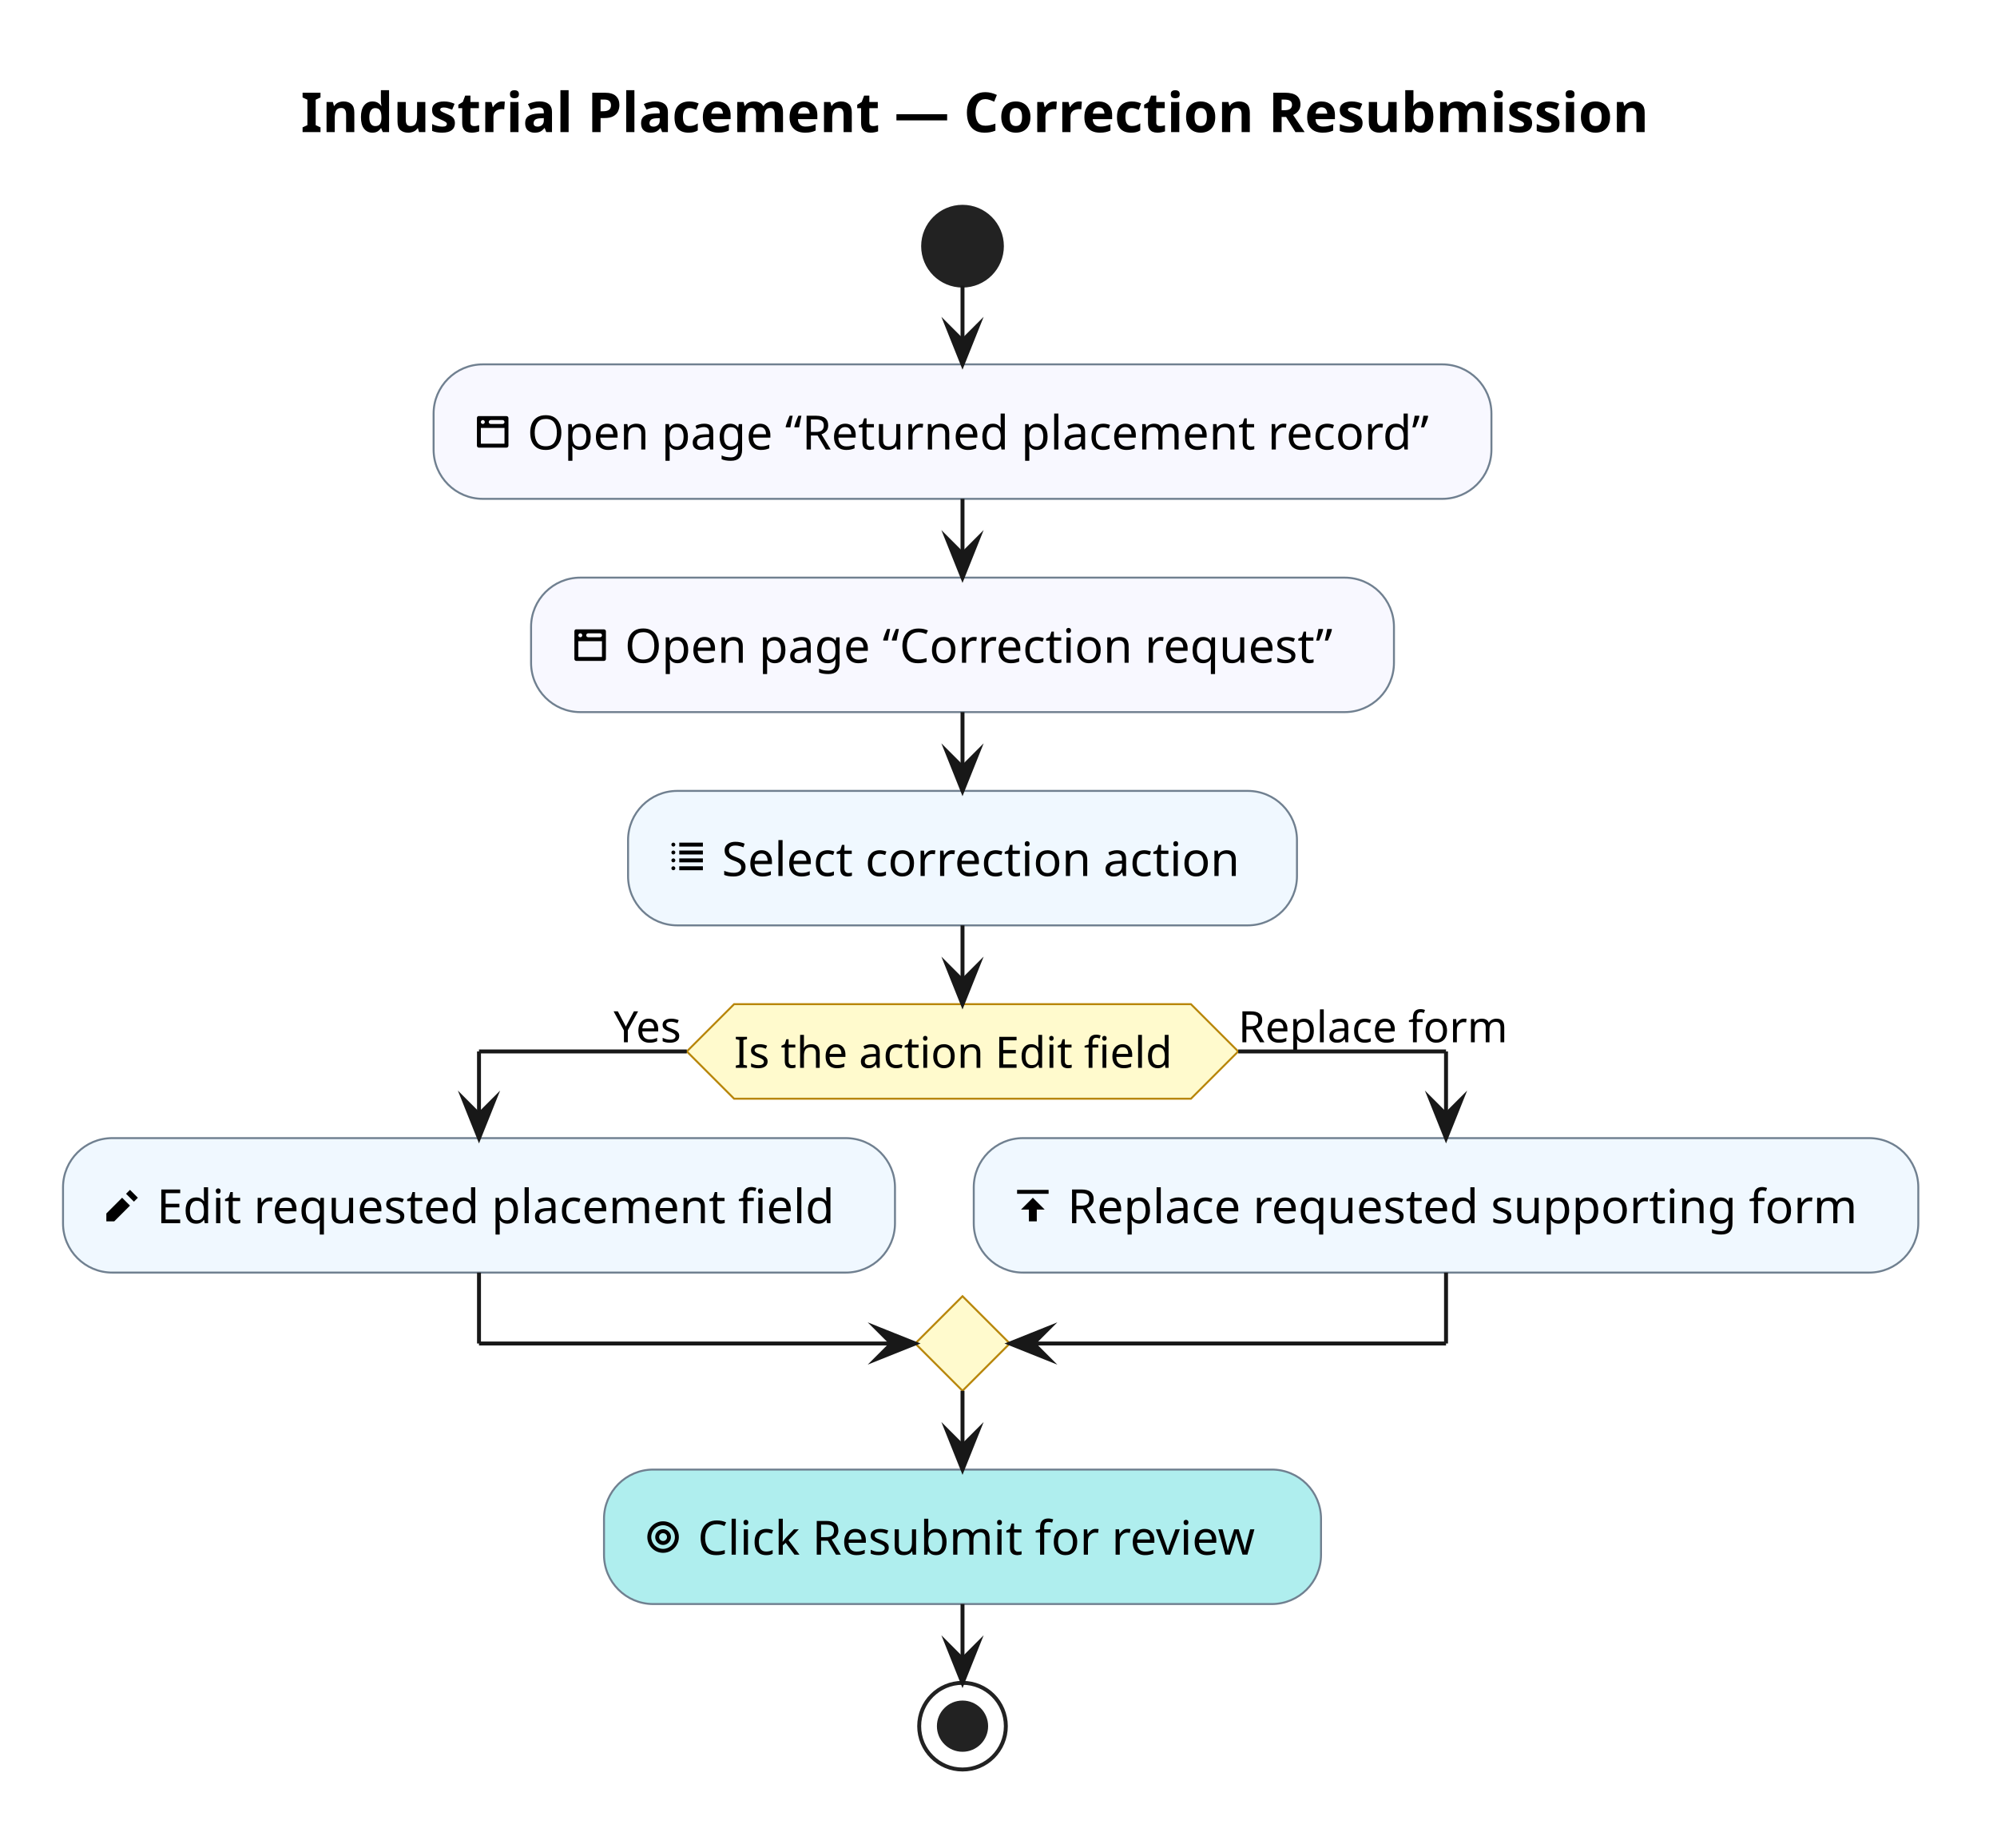
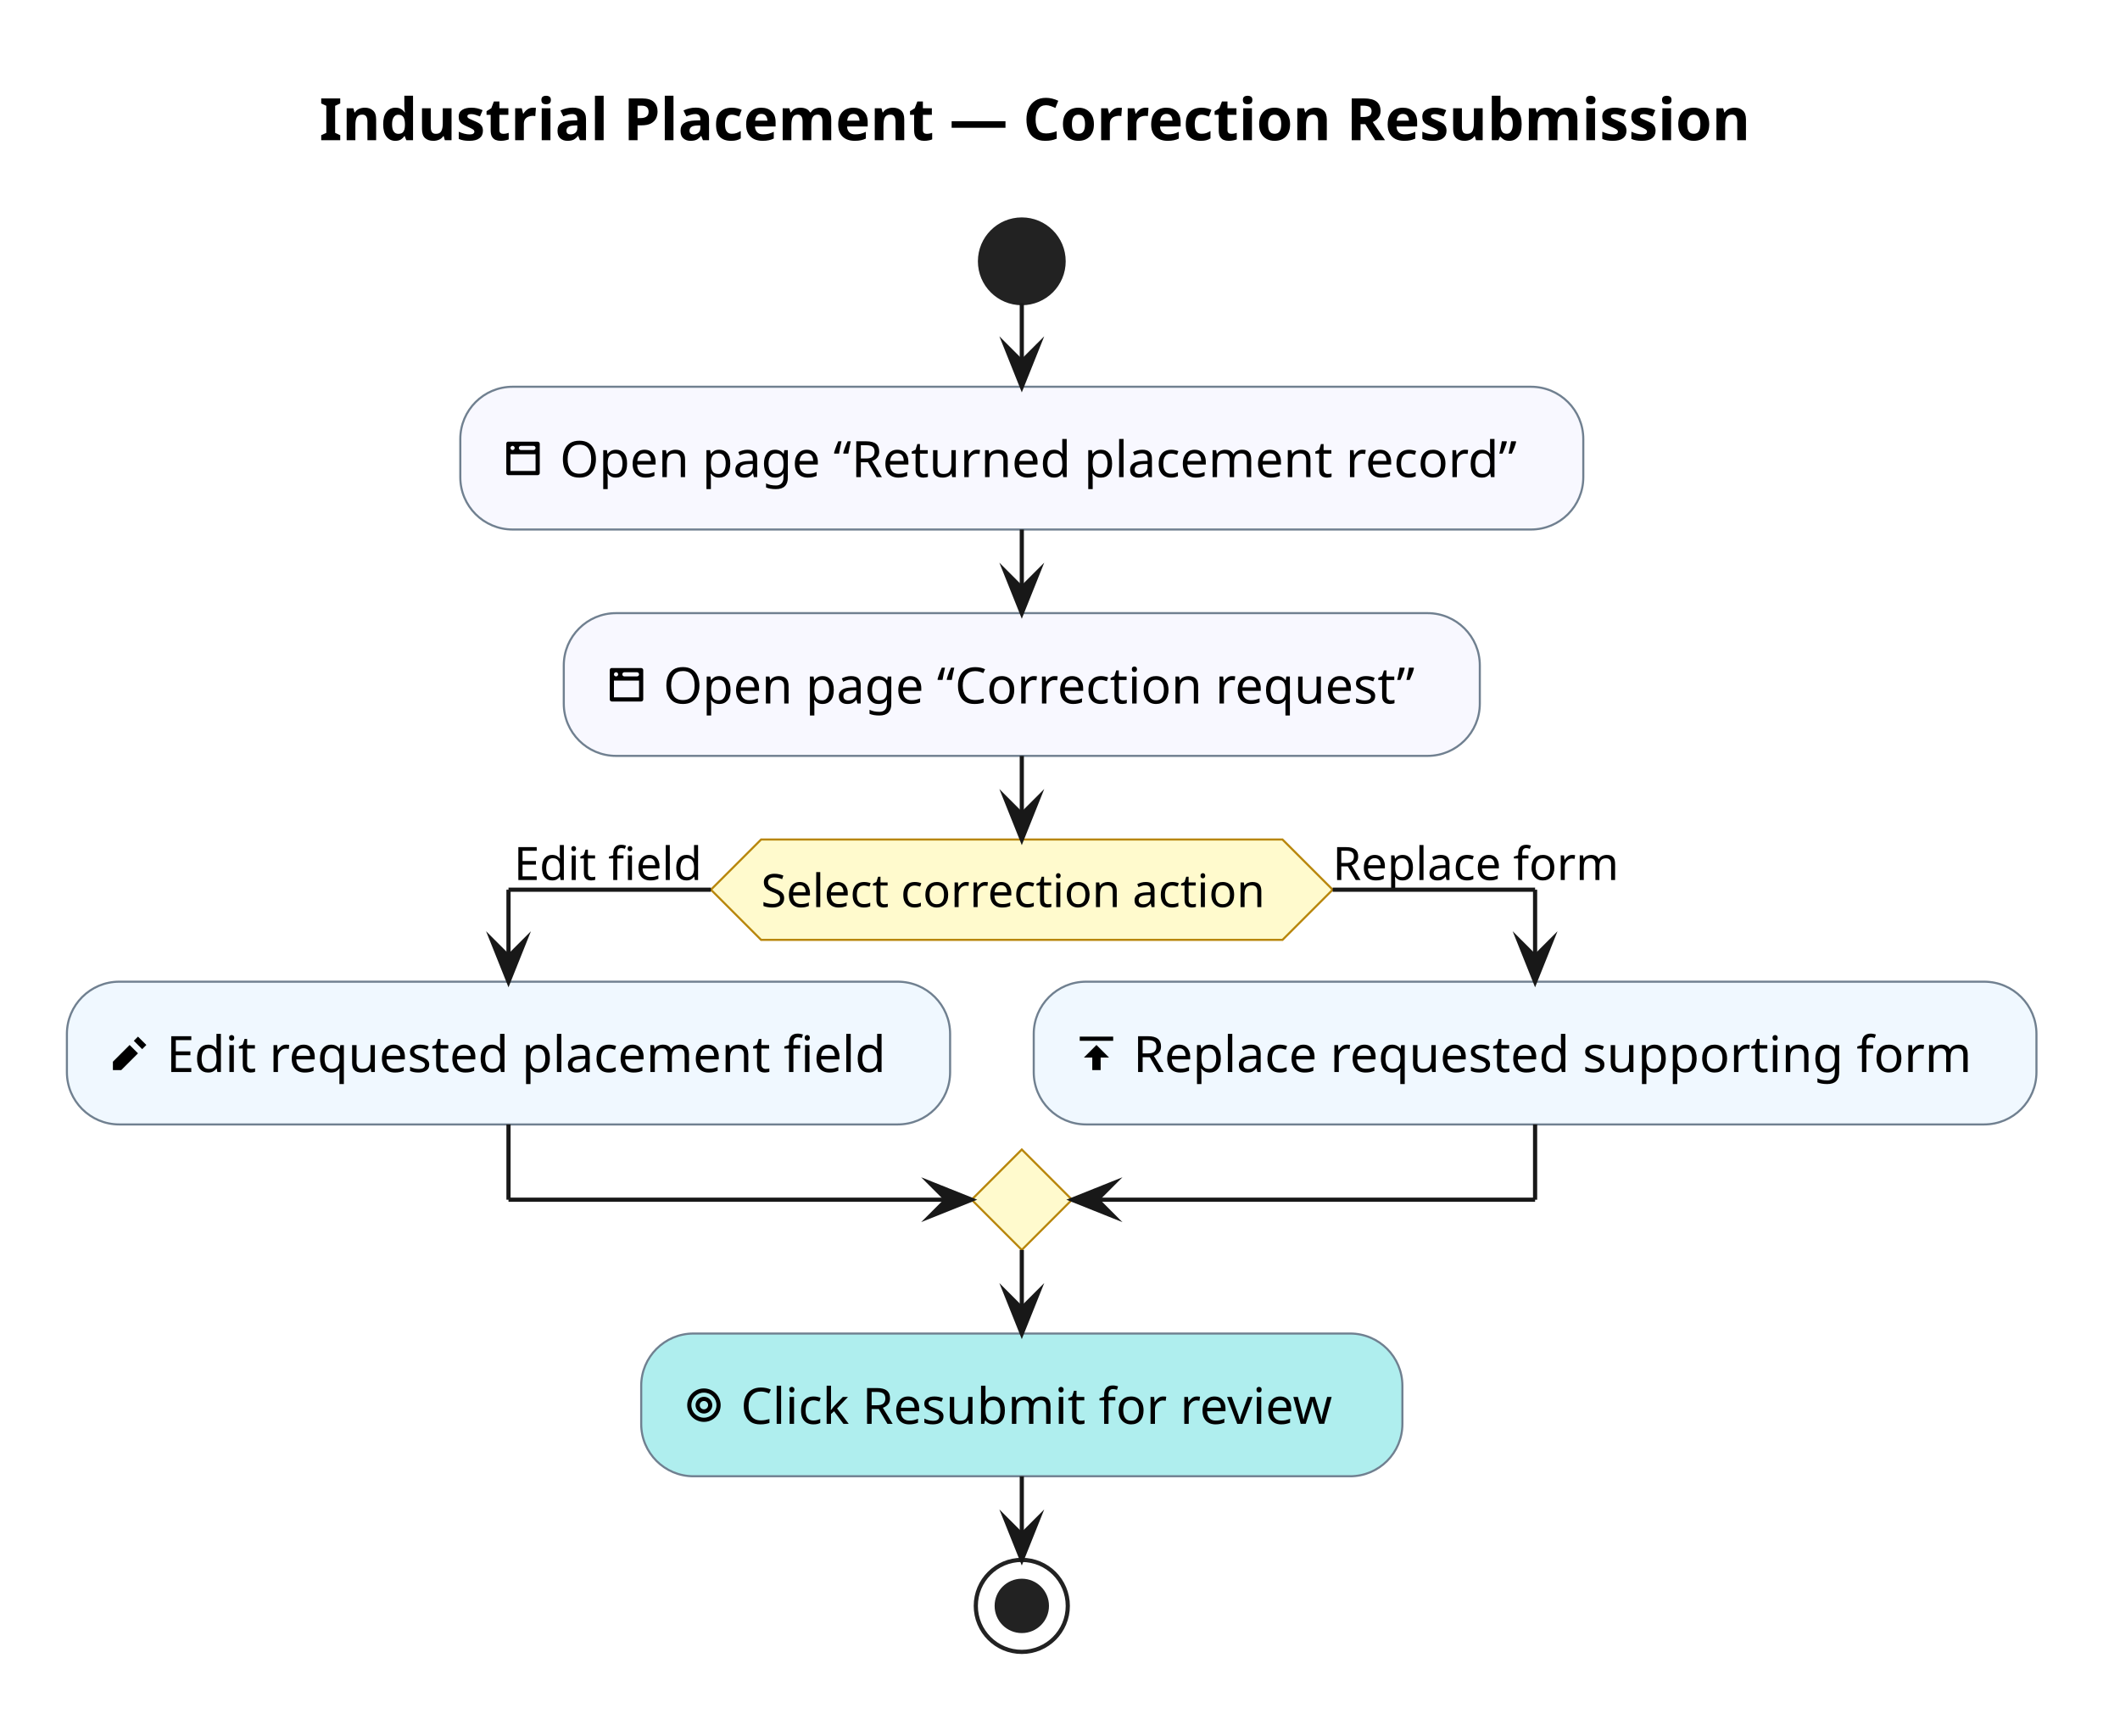
- <svg xmlns="http://www.w3.org/2000/svg" contentStyleType="text/css" data-diagram-type="ACTIVITY" height="469px" preserveAspectRatio="none" style="width:507px;height:469px;background:#FFFFFF;" version="1.1" viewBox="0 0 507 469" width="507px" zoomAndPan="magnify">
+ <svg xmlns="http://www.w3.org/2000/svg" contentStyleType="text/css" data-diagram-type="ACTIVITY" height="415px" preserveAspectRatio="none" style="width:507px;height:415px;background:#FFFFFF;" version="1.1" viewBox="0 0 507 415" width="507px" zoomAndPan="magnify">
  <defs />
  <g>
    <g class="title" data-source-line="2">
      <text fill="#000000" font-family="sans-serif" font-size="14" font-weight="700" lengthAdjust="spacing" textLength="352.283" x="76.368" y="33.535">Industrial Placement — Correction Resubmission</text>
    </g>
    <ellipse cx="244.364" cy="62.488" fill="#222222" rx="10" ry="10" style="stroke:#222222;stroke-width:1;" />
    <rect fill="#F8F8FF" height="34.133" rx="12.5" ry="12.5" style="stroke:#708090;stroke-width:0.5;" width="268.565" x="110.082" y="92.488" />
    <path d="M121.422,105.621 A0.5,0.5 0 0 0 121.082,106.121 L121.082,113.121 A0.5,0.5 0 0 0 121.582,113.621 L128.582,113.621 A0.5,0.5 0 0 0 129.082,113.121 L129.082,106.121 A0.5,0.5 0 0 0 128.582,105.621 L121.582,105.621 A0.5,0.5 0 0 0 121.492,105.621 A0.5,0.5 0 0 0 121.432,105.621 M122.582,106.621 C122.862,106.621 123.082,106.841 123.082,107.121 C123.082,107.401 122.862,107.621 122.582,107.621 C122.302,107.621 122.082,107.401 122.082,107.121 C122.082,106.841 122.302,106.621 122.582,106.621 M124.582,106.621 L127.582,106.621 C127.862,106.621 128.082,106.841 128.082,107.121 C128.082,107.401 127.862,107.621 127.582,107.621 L124.582,107.621 C124.302,107.621 124.082,107.401 124.082,107.121 C124.082,106.841 124.302,106.621 124.582,106.621 M122.082,108.621 L128.082,108.621 L128.082,112.621 L122.082,112.621 L122.082,108.621" fill="#000000" />
    <text fill="#000000" font-family="sans-serif" font-size="12" lengthAdjust="spacing" textLength="234.768" x="133.879" y="114.09">Open page “Returned placement record”</text>
    <rect fill="#F8F8FF" height="34.133" rx="12.5" ry="12.5" style="stroke:#708090;stroke-width:0.5;" width="219.07" x="134.829" y="146.621" />
    <path d="M146.169,159.754 A0.5,0.5 0 0 0 145.829,160.254 L145.829,167.254 A0.5,0.5 0 0 0 146.329,167.754 L153.329,167.754 A0.5,0.5 0 0 0 153.829,167.254 L153.829,160.254 A0.5,0.5 0 0 0 153.329,159.754 L146.329,159.754 A0.5,0.5 0 0 0 146.239,159.754 A0.5,0.5 0 0 0 146.179,159.754 M147.329,160.754 C147.609,160.754 147.829,160.974 147.829,161.254 C147.829,161.534 147.609,161.754 147.329,161.754 C147.049,161.754 146.829,161.534 146.829,161.254 C146.829,160.974 147.049,160.754 147.329,160.754 M149.329,160.754 L152.329,160.754 C152.609,160.754 152.829,160.974 152.829,161.254 C152.829,161.534 152.609,161.754 152.329,161.754 L149.329,161.754 C149.049,161.754 148.829,161.534 148.829,161.254 C148.829,160.974 149.049,160.754 149.329,160.754 M146.829,162.754 L152.829,162.754 L152.829,166.754 L146.829,166.754 L146.829,162.754" fill="#000000" />
    <text fill="#000000" font-family="sans-serif" font-size="12" lengthAdjust="spacing" textLength="185.273" x="158.626" y="168.223">Open page “Correction request”</text>
-     <rect fill="#F0F8FF" height="34.133" rx="12.5" ry="12.5" style="stroke:#708090;stroke-width:0.5;" width="169.822" x="159.453" y="200.754" />
-     <path d="M170.953,213.887 C170.673,213.887 170.453,214.107 170.453,214.387 C170.453,214.667 170.673,214.887 170.953,214.887 C171.233,214.887 171.453,214.667 171.453,214.387 C171.453,214.107 171.233,213.887 170.953,213.887 M172.453,213.887 L172.453,214.887 L178.453,214.887 L178.453,213.887 L172.453,213.887 M170.953,215.887 C170.673,215.887 170.453,216.107 170.453,216.387 C170.453,216.667 170.673,216.887 170.953,216.887 C171.233,216.887 171.453,216.667 171.453,216.387 C171.453,216.107 171.233,215.887 170.953,215.887 M172.453,215.887 L172.453,216.887 L178.453,216.887 L178.453,215.887 L172.453,215.887 M170.953,217.887 C170.673,217.887 170.453,218.107 170.453,218.387 C170.453,218.667 170.673,218.887 170.953,218.887 C171.233,218.887 171.453,218.667 171.453,218.387 C171.453,218.107 171.233,217.887 170.953,217.887 M172.453,217.887 L172.453,218.887 L178.453,218.887 L178.453,217.887 L172.453,217.887 M170.953,219.887 C170.673,219.887 170.453,220.107 170.453,220.387 C170.453,220.667 170.673,220.887 170.953,220.887 C171.233,220.887 171.453,220.667 171.453,220.387 C171.453,220.107 171.233,219.887 170.953,219.887 M172.453,219.887 L172.453,220.887 L178.453,220.887 L178.453,219.887 L172.453,219.887" fill="#000000" />
-     <text fill="#000000" font-family="sans-serif" font-size="12" lengthAdjust="spacing" textLength="136.025" x="183.25" y="222.356">Select correction action</text>
-     <polygon fill="#FFFACD" points="186.37,254.887,302.359,254.887,314.359,266.887,302.359,278.887,186.37,278.887,174.37,266.887,186.37,254.887" style="stroke:#B8860B;stroke-width:0.5;stroke-linejoin:miter;stroke-miterlimit:10;" />
-     <text fill="#000000" font-family="sans-serif" font-size="11" lengthAdjust="spacing" textLength="115.989" x="186.37" y="271.044">Is the action Edit field</text>
-     <text fill="#000000" font-family="sans-serif" font-size="11" lengthAdjust="spacing" textLength="18.589" x="155.78" y="264.566">Yes</text>
-     <text fill="#000000" font-family="sans-serif" font-size="11" lengthAdjust="spacing" textLength="70.077" x="314.359" y="264.566">Replace form</text>
-     <rect fill="#F0F8FF" height="34.133" rx="12.5" ry="12.5" style="stroke:#708090;stroke-width:0.5;" width="211.219" x="16" y="288.887" />
-     <path d="M33,302.019 L32,303.019 L34,305.019 L35,304.019 L33,302.019 M31,304.019 L27,308.019 L27,310.019 L29,310.019 L33,306.019 L31,304.019" fill="#000000" />
-     <text fill="#000000" font-family="sans-serif" font-size="12" lengthAdjust="spacing" textLength="177.422" x="39.797" y="310.488">Edit requested placement field</text>
-     <rect fill="#F0F8FF" height="34.133" rx="12.5" ry="12.5" style="stroke:#708090;stroke-width:0.5;" width="239.801" x="247.219" y="288.887" />
-     <path d="M258.219,302.019 L258.219,303.019 L266.219,303.019 L266.219,302.019 L258.219,302.019 M262.219,304.019 L259.219,307.019 L261.219,307.019 L261.219,310.019 L263.219,310.019 L263.219,307.019 L265.219,307.019 L262.219,304.019" fill="#000000" />
-     <text fill="#000000" font-family="sans-serif" font-size="12" lengthAdjust="spacing" textLength="206.004" x="271.016" y="310.488">Replace requested supporting form</text>
-     <polygon fill="#FFFACD" points="244.364,329.019,256.364,341.019,244.364,353.019,232.364,341.019,244.364,329.019" style="stroke:#B8860B;stroke-width:0.5;stroke-linejoin:miter;stroke-miterlimit:10;" />
-     <rect fill="#AFEEEE" height="34.133" rx="12.5" ry="12.5" style="stroke:#708090;stroke-width:0.5;" width="182.039" x="153.345" y="373.019" />
-     <path d="M168.345,386.152 C166.145,386.152 164.345,387.952 164.345,390.152 C164.345,392.352 166.145,394.152 168.345,394.152 C170.545,394.152 172.345,392.352 172.345,390.152 C172.345,387.952 170.545,386.152 168.345,386.152 M168.345,387.152 C170.005,387.152 171.345,388.492 171.345,390.152 C171.345,391.812 170.005,393.152 168.345,393.152 C166.685,393.152 165.345,391.812 165.345,390.152 C165.345,388.492 166.685,387.152 168.345,387.152 M168.345,388.152 C167.245,388.152 166.345,389.052 166.345,390.152 C166.345,391.252 167.245,392.152 168.345,392.152 C169.445,392.152 170.345,391.252 170.345,390.152 C170.345,389.052 169.445,388.152 168.345,388.152 M168.345,389.152 C168.905,389.152 169.345,389.592 169.345,390.152 C169.345,390.712 168.905,391.152 168.345,391.152 C167.785,391.152 167.345,390.712 167.345,390.152 C167.345,389.592 167.785,389.152 168.345,389.152" fill="#000000" />
-     <text fill="#000000" font-family="sans-serif" font-size="12" lengthAdjust="spacing" textLength="148.242" x="177.142" y="394.621">Click Resubmit for review</text>
-     <ellipse cx="244.364" cy="438.152" fill="none" rx="11" ry="11" style="stroke:#222222;stroke-width:1;" />
-     <ellipse cx="244.364" cy="438.152" fill="#222222" rx="6" ry="6" style="stroke:#222222;stroke-width:1;" />
+     <polygon fill="#FFFACD" points="182.019,200.754,306.709,200.754,318.709,212.754,306.709,224.754,182.019,224.754,170.019,212.754,182.019,200.754" style="stroke:#B8860B;stroke-width:0.5;stroke-linejoin:miter;stroke-miterlimit:10;" />
+     <text fill="#000000" font-family="sans-serif" font-size="11" lengthAdjust="spacing" textLength="124.69" x="182.019" y="216.911">Select correction action</text>
+     <text fill="#000000" font-family="sans-serif" font-size="11" lengthAdjust="spacing" textLength="47.115" x="122.904" y="210.434">Edit field</text>
+     <text fill="#000000" font-family="sans-serif" font-size="11" lengthAdjust="spacing" textLength="70.077" x="318.709" y="210.434">Replace form</text>
+     <rect fill="#F0F8FF" height="34.133" rx="12.5" ry="12.5" style="stroke:#708090;stroke-width:0.5;" width="211.219" x="16" y="234.754" />
+     <path d="M33,247.887 L32,248.887 L34,250.887 L35,249.887 L33,247.887 M31,249.887 L27,253.887 L27,255.887 L29,255.887 L33,251.887 L31,249.887" fill="#000000" />
+     <text fill="#000000" font-family="sans-serif" font-size="12" lengthAdjust="spacing" textLength="177.422" x="39.797" y="256.356">Edit requested placement field</text>
+     <rect fill="#F0F8FF" height="34.133" rx="12.5" ry="12.5" style="stroke:#708090;stroke-width:0.5;" width="239.801" x="247.219" y="234.754" />
+     <path d="M258.219,247.887 L258.219,248.887 L266.219,248.887 L266.219,247.887 L258.219,247.887 M262.219,249.887 L259.219,252.887 L261.219,252.887 L261.219,255.887 L263.219,255.887 L263.219,252.887 L265.219,252.887 L262.219,249.887" fill="#000000" />
+     <text fill="#000000" font-family="sans-serif" font-size="12" lengthAdjust="spacing" textLength="206.004" x="271.016" y="256.356">Replace requested supporting form</text>
+     <polygon fill="#FFFACD" points="244.364,274.887,256.364,286.887,244.364,298.887,232.364,286.887,244.364,274.887" style="stroke:#B8860B;stroke-width:0.5;stroke-linejoin:miter;stroke-miterlimit:10;" />
+     <rect fill="#AFEEEE" height="34.133" rx="12.5" ry="12.5" style="stroke:#708090;stroke-width:0.5;" width="182.039" x="153.345" y="318.887" />
+     <path d="M168.345,332.019 C166.145,332.019 164.345,333.82 164.345,336.019 C164.345,338.219 166.145,340.019 168.345,340.019 C170.545,340.019 172.345,338.219 172.345,336.019 C172.345,333.82 170.545,332.019 168.345,332.019 M168.345,333.019 C170.005,333.019 171.345,334.36 171.345,336.019 C171.345,337.68 170.005,339.019 168.345,339.019 C166.685,339.019 165.345,337.68 165.345,336.019 C165.345,334.36 166.685,333.019 168.345,333.019 M168.345,334.019 C167.245,334.019 166.345,334.92 166.345,336.019 C166.345,337.12 167.245,338.019 168.345,338.019 C169.445,338.019 170.345,337.12 170.345,336.019 C170.345,334.92 169.445,334.019 168.345,334.019 M168.345,335.019 C168.905,335.019 169.345,335.459 169.345,336.019 C169.345,336.579 168.905,337.019 168.345,337.019 C167.785,337.019 167.345,336.579 167.345,336.019 C167.345,335.459 167.785,335.019 168.345,335.019" fill="#000000" />
+     <text fill="#000000" font-family="sans-serif" font-size="12" lengthAdjust="spacing" textLength="148.242" x="177.142" y="340.488">Click Resubmit for review</text>
+     <ellipse cx="244.364" cy="384.019" fill="none" rx="11" ry="11" style="stroke:#222222;stroke-width:1;" />
+     <ellipse cx="244.364" cy="384.019" fill="#222222" rx="6" ry="6" style="stroke:#222222;stroke-width:1;" />
    <line style="stroke:#181818;stroke-width:1;" x1="244.364" x2="244.364" y1="72.488" y2="92.488" />
    <polygon fill="#181818" points="240.364,82.488,244.364,92.488,248.364,82.488,244.364,86.488" style="stroke:#181818;stroke-width:1;stroke-linejoin:miter;stroke-miterlimit:10;" />
    <line style="stroke:#181818;stroke-width:1;" x1="244.364" x2="244.364" y1="126.621" y2="146.621" />
    <polygon fill="#181818" points="240.364,136.621,244.364,146.621,248.364,136.621,244.364,140.621" style="stroke:#181818;stroke-width:1;stroke-linejoin:miter;stroke-miterlimit:10;" />
+     <line style="stroke:#181818;stroke-width:1;" x1="170.019" x2="121.609" y1="212.754" y2="212.754" />
+     <line style="stroke:#181818;stroke-width:1;" x1="121.609" x2="121.609" y1="212.754" y2="234.754" />
+     <polygon fill="#181818" points="117.609,224.754,121.609,234.754,125.609,224.754,121.609,228.754" style="stroke:#181818;stroke-width:1;stroke-linejoin:miter;stroke-miterlimit:10;" />
+     <line style="stroke:#181818;stroke-width:1;" x1="318.709" x2="367.119" y1="212.754" y2="212.754" />
+     <line style="stroke:#181818;stroke-width:1;" x1="367.119" x2="367.119" y1="212.754" y2="234.754" />
+     <polygon fill="#181818" points="363.119,224.754,367.119,234.754,371.119,224.754,367.119,228.754" style="stroke:#181818;stroke-width:1;stroke-linejoin:miter;stroke-miterlimit:10;" />
+     <line style="stroke:#181818;stroke-width:1;" x1="121.609" x2="121.609" y1="268.887" y2="286.887" />
+     <line style="stroke:#181818;stroke-width:1;" x1="121.609" x2="232.364" y1="286.887" y2="286.887" />
+     <polygon fill="#181818" points="222.364,282.887,232.364,286.887,222.364,290.887,226.364,286.887" style="stroke:#181818;stroke-width:1;stroke-linejoin:miter;stroke-miterlimit:10;" />
+     <line style="stroke:#181818;stroke-width:1;" x1="367.119" x2="367.119" y1="268.887" y2="286.887" />
+     <line style="stroke:#181818;stroke-width:1;" x1="367.119" x2="256.364" y1="286.887" y2="286.887" />
+     <polygon fill="#181818" points="266.364,282.887,256.364,286.887,266.364,290.887,262.364,286.887" style="stroke:#181818;stroke-width:1;stroke-linejoin:miter;stroke-miterlimit:10;" />
    <line style="stroke:#181818;stroke-width:1;" x1="244.364" x2="244.364" y1="180.754" y2="200.754" />
    <polygon fill="#181818" points="240.364,190.754,244.364,200.754,248.364,190.754,244.364,194.754" style="stroke:#181818;stroke-width:1;stroke-linejoin:miter;stroke-miterlimit:10;" />
-     <line style="stroke:#181818;stroke-width:1;" x1="174.37" x2="121.609" y1="266.887" y2="266.887" />
-     <line style="stroke:#181818;stroke-width:1;" x1="121.609" x2="121.609" y1="266.887" y2="288.887" />
-     <polygon fill="#181818" points="117.609,278.887,121.609,288.887,125.609,278.887,121.609,282.887" style="stroke:#181818;stroke-width:1;stroke-linejoin:miter;stroke-miterlimit:10;" />
-     <line style="stroke:#181818;stroke-width:1;" x1="314.359" x2="367.119" y1="266.887" y2="266.887" />
-     <line style="stroke:#181818;stroke-width:1;" x1="367.119" x2="367.119" y1="266.887" y2="288.887" />
-     <polygon fill="#181818" points="363.119,278.887,367.119,288.887,371.119,278.887,367.119,282.887" style="stroke:#181818;stroke-width:1;stroke-linejoin:miter;stroke-miterlimit:10;" />
-     <line style="stroke:#181818;stroke-width:1;" x1="121.609" x2="121.609" y1="323.019" y2="341.019" />
-     <line style="stroke:#181818;stroke-width:1;" x1="121.609" x2="232.364" y1="341.019" y2="341.019" />
-     <polygon fill="#181818" points="222.364,337.019,232.364,341.019,222.364,345.019,226.364,341.019" style="stroke:#181818;stroke-width:1;stroke-linejoin:miter;stroke-miterlimit:10;" />
-     <line style="stroke:#181818;stroke-width:1;" x1="367.119" x2="367.119" y1="323.019" y2="341.019" />
-     <line style="stroke:#181818;stroke-width:1;" x1="367.119" x2="256.364" y1="341.019" y2="341.019" />
-     <polygon fill="#181818" points="266.364,337.019,256.364,341.019,266.364,345.019,262.364,341.019" style="stroke:#181818;stroke-width:1;stroke-linejoin:miter;stroke-miterlimit:10;" />
-     <line style="stroke:#181818;stroke-width:1;" x1="244.364" x2="244.364" y1="234.887" y2="254.887" />
-     <polygon fill="#181818" points="240.364,244.887,244.364,254.887,248.364,244.887,244.364,248.887" style="stroke:#181818;stroke-width:1;stroke-linejoin:miter;stroke-miterlimit:10;" />
+     <line style="stroke:#181818;stroke-width:1;" x1="244.364" x2="244.364" y1="298.887" y2="318.887" />
+     <polygon fill="#181818" points="240.364,308.887,244.364,318.887,248.364,308.887,244.364,312.887" style="stroke:#181818;stroke-width:1;stroke-linejoin:miter;stroke-miterlimit:10;" />
    <line style="stroke:#181818;stroke-width:1;" x1="244.364" x2="244.364" y1="353.019" y2="373.019" />
    <polygon fill="#181818" points="240.364,363.019,244.364,373.019,248.364,363.019,244.364,367.019" style="stroke:#181818;stroke-width:1;stroke-linejoin:miter;stroke-miterlimit:10;" />
-     <line style="stroke:#181818;stroke-width:1;" x1="244.364" x2="244.364" y1="407.152" y2="427.152" />
-     <polygon fill="#181818" points="240.364,417.152,244.364,427.152,248.364,417.152,244.364,421.152" style="stroke:#181818;stroke-width:1;stroke-linejoin:miter;stroke-miterlimit:10;" />
  </g>
</svg>
